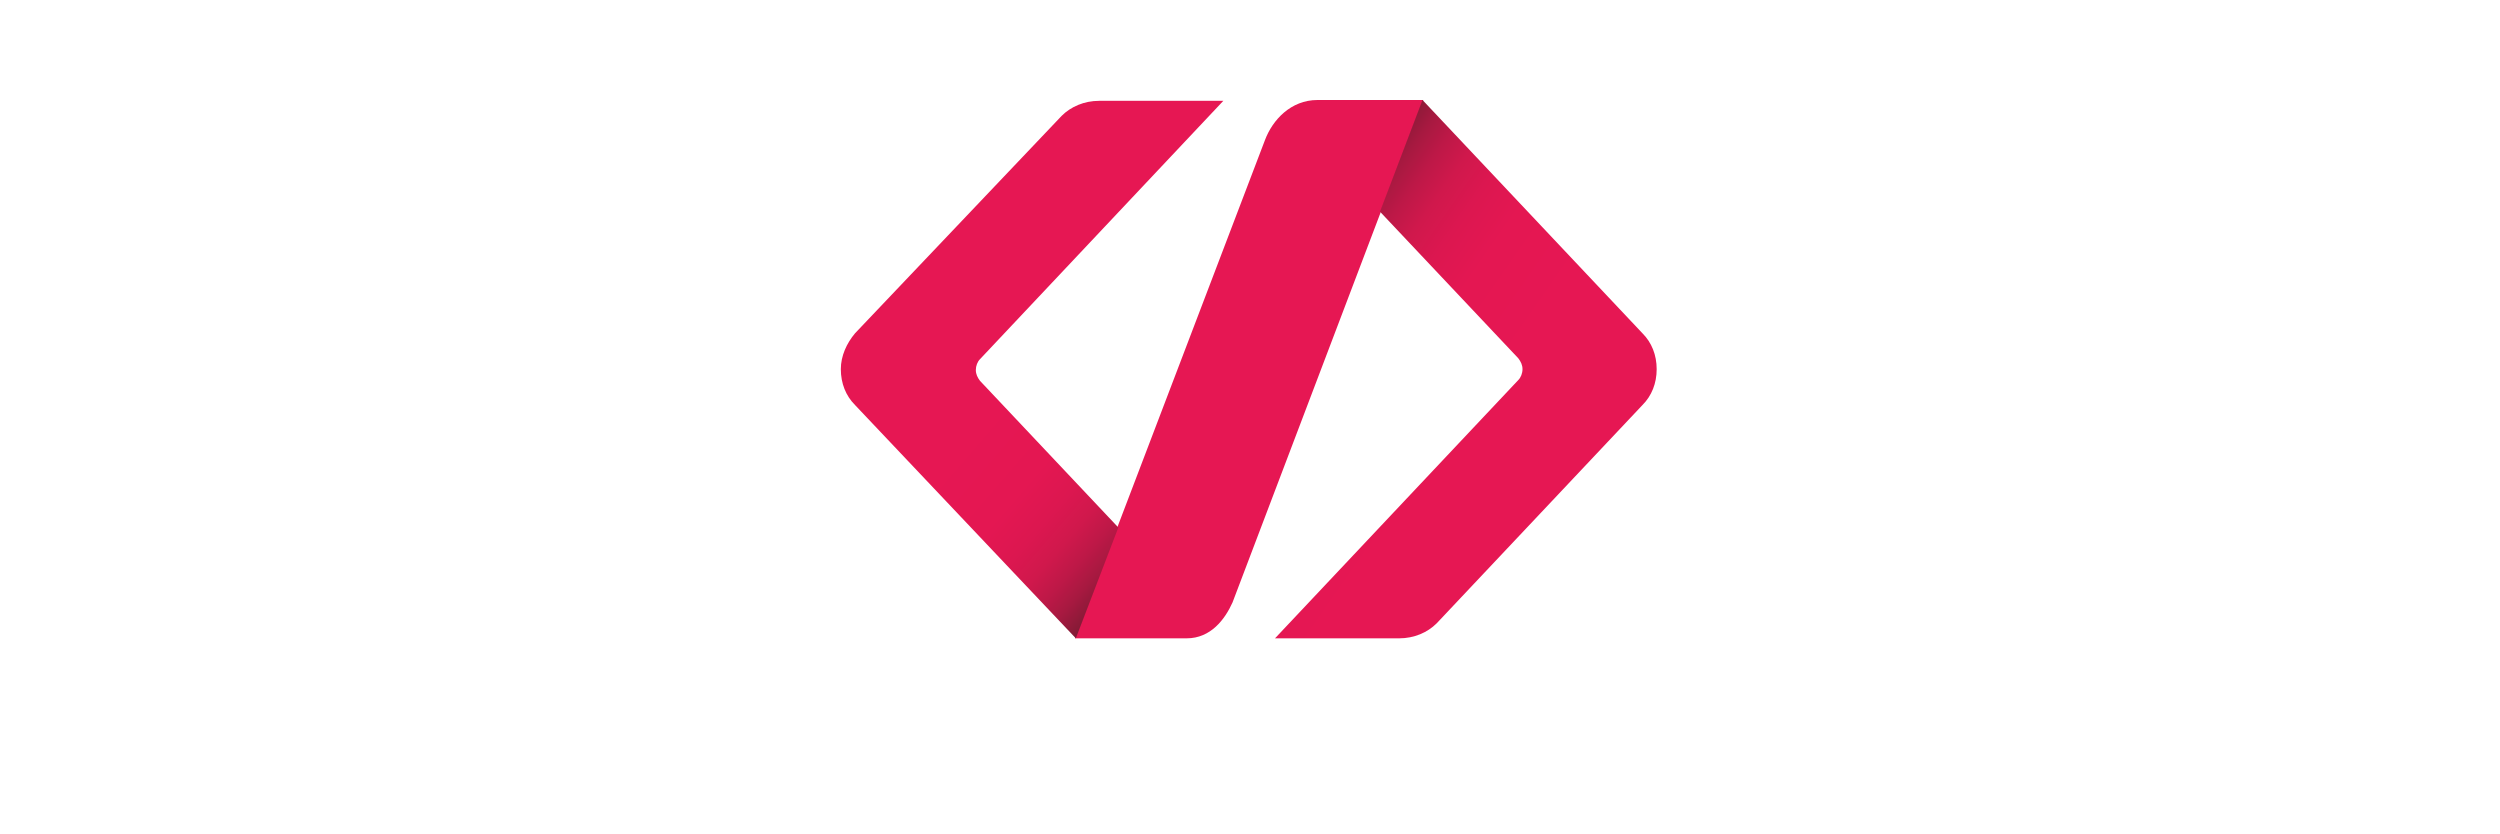
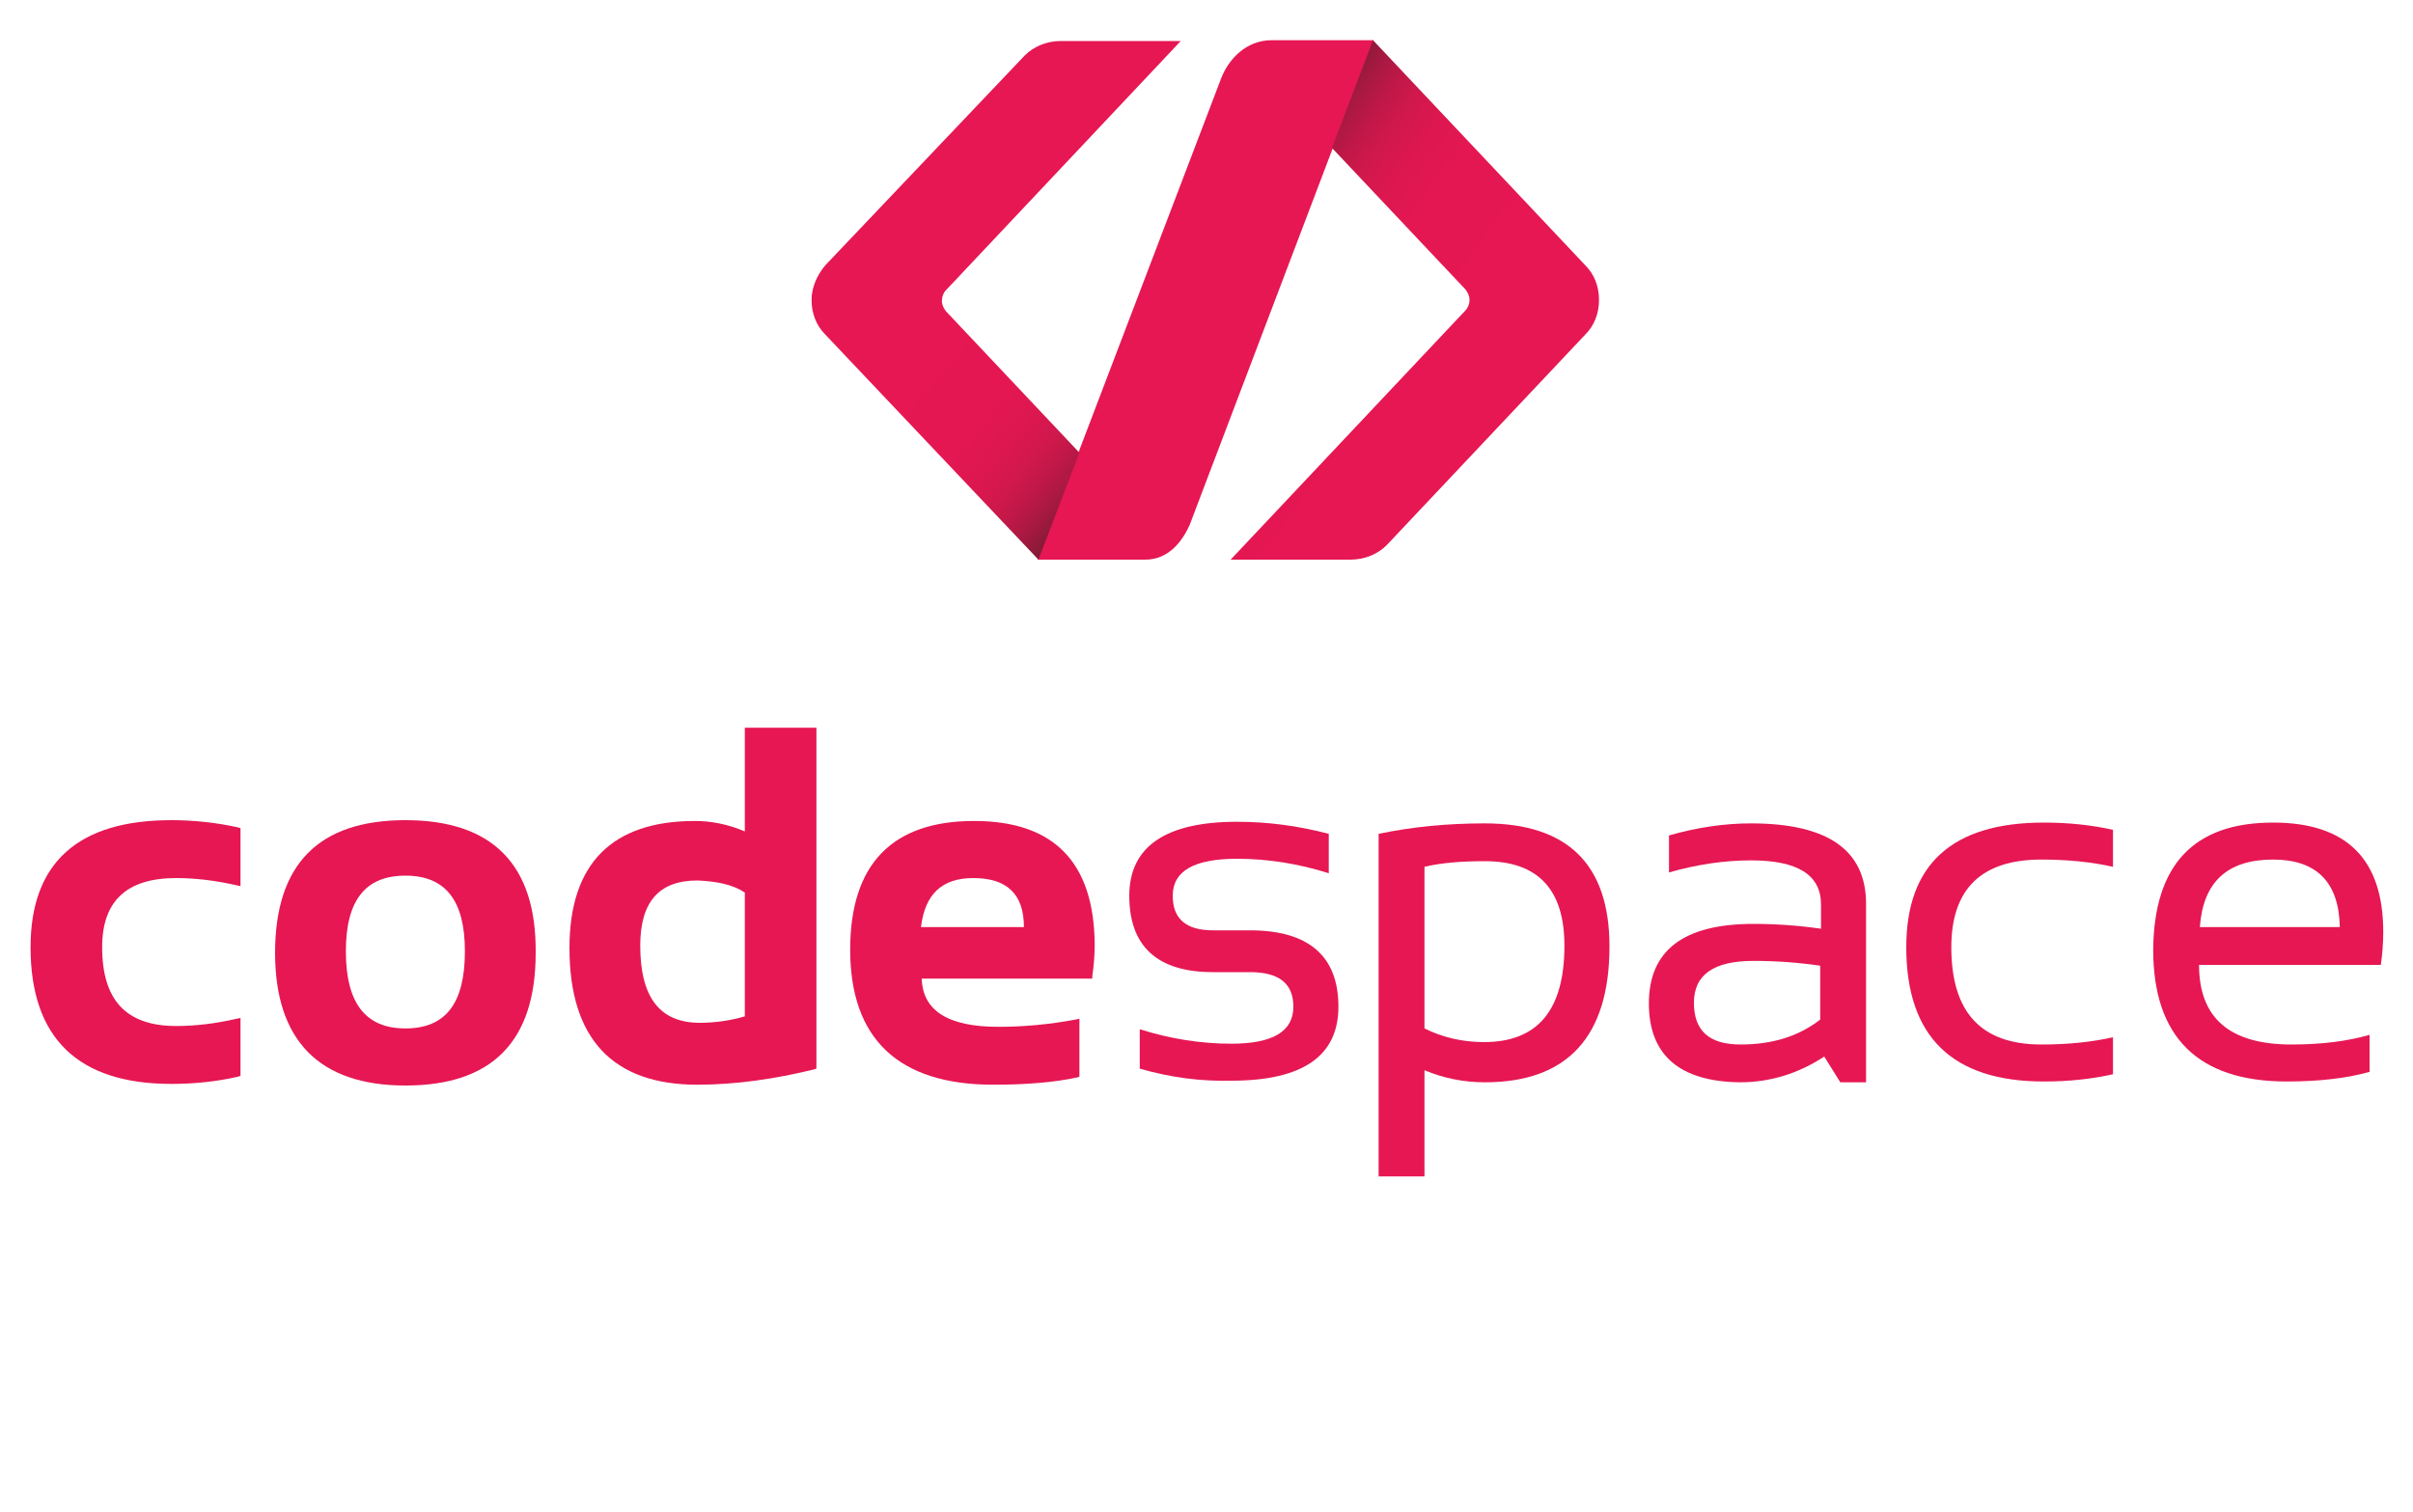
- <svg xmlns="http://www.w3.org/2000/svg" version="1.1" id="Capa_1" x="0px" y="0px" viewBox="0 0 300 100" style="enable-background:new 0 7 300 100;" xml:space="preserve">
+ <svg xmlns="http://www.w3.org/2000/svg" version="1.1" id="Capa_1" x="0px" y="0px" viewBox="0 7 300 188" style="enable-background:new 0 7 300 188;" xml:space="preserve">
  <style type="text/css">
	.st0{fill:#E61753;}
	.st1{fill:url(#XMLID_2_);}
	.st2{fill:url(#XMLID_3_);}
</style>
  <g id="XMLID_783_">
    <path id="XMLID_786_" class="st0" d="M158.1,12c-3.2,0-5.4,2.4-6.3,4.8l-22.8,59.8c3.4,0,8.9,0,13.4,0c2.9,0,4.6-2.3,5.5-4.3   L170.8,12C167.4,12,162.5,12,158.1,12z" />
    <linearGradient id="XMLID_2_" gradientUnits="userSpaceOnUse" x1="152.444" y1="56.914" x2="128.738" y2="36.414">
      <stop offset="0" style="stop-color:#1D1E17" />
      <stop offset="4.538476e-02" style="stop-color:#3F1D21" />
      <stop offset="0.107" style="stop-color:#661B2D" />
      <stop offset="0.175" style="stop-color:#891A37" />
      <stop offset="0.25" style="stop-color:#A61940" />
      <stop offset="0.332" style="stop-color:#BD1847" />
      <stop offset="0.425" style="stop-color:#D0184C" />
      <stop offset="0.536" style="stop-color:#DC1750" />
      <stop offset="0.682" style="stop-color:#E41752" />
      <stop offset="1" style="stop-color:#E61753" />
    </linearGradient>
    <path id="XMLID_785_" class="st1" d="M129.1,76.6l5.1-13.3l-16.6-17.6l0,0c-0.3-0.4-0.5-0.8-0.5-1.3c0-0.5,0.2-1,0.5-1.3l0,0   l29.2-31h-14.9c-1.8,0-3.4,0.7-4.5,1.8L102.6,40l0,0c-1,1.2-1.7,2.7-1.7,4.3c0,1.7,0.6,3.2,1.7,4.3l0,0L129.1,76.6h0.1   C129.1,76.6,129.1,76.6,129.1,76.6z" />
    <linearGradient id="XMLID_3_" gradientUnits="userSpaceOnUse" x1="147.371" y1="34.203" x2="175.628" y2="53.878">
      <stop offset="0" style="stop-color:#1D1E17" />
      <stop offset="4.538476e-02" style="stop-color:#3F1D21" />
      <stop offset="0.107" style="stop-color:#661B2D" />
      <stop offset="0.175" style="stop-color:#891A37" />
      <stop offset="0.25" style="stop-color:#A61940" />
      <stop offset="0.332" style="stop-color:#BD1847" />
      <stop offset="0.425" style="stop-color:#D0184C" />
      <stop offset="0.536" style="stop-color:#DC1750" />
      <stop offset="0.682" style="stop-color:#E41752" />
      <stop offset="1" style="stop-color:#E61753" />
    </linearGradient>
    <path id="XMLID_784_" class="st2" d="M198.8,44.3c0-1.7-0.6-3.2-1.7-4.3l0,0l-26.4-28l0,0c0,0,0,0,0,0l-5.1,13.4L182.2,43l0,0   c0.3,0.4,0.5,0.8,0.5,1.3c0,0.5-0.2,1-0.5,1.3l0,0l-29.2,31h14.9c1.8,0,3.4-0.7,4.5-1.8h0l24.7-26.2l0,0   C198.2,47.5,198.8,46,198.8,44.3z" />
  </g>
+   <path id="XMLID_1287_" class="st0" d="M141.7,139.9V135c3.8,1.2,7.6,1.8,11.4,1.8c5.1,0,7.7-1.5,7.7-4.6c0-2.9-1.8-4.3-5.4-4.3h-4.6  c-6.9,0-10.4-3.2-10.4-9.5c0-6.1,4.5-9.2,13.4-9.2c3.8,0,7.6,0.5,11.4,1.5v4.9c-3.8-1.2-7.6-1.8-11.4-1.8c-5.3,0-8,1.5-8,4.6  c0,2.9,1.7,4.3,5,4.3h4.6c7.3,0,11,3.2,11,9.5c0,6.1-4.4,9.2-13.3,9.2C149.3,141.5,145.5,141,141.7,139.9z" />
+   <path id="XMLID_1284_" class="st0" d="M171.4,110.7c4.3-0.9,8.7-1.3,13.2-1.3c10.3,0,15.5,5.1,15.5,15.3c0,11.2-5.2,16.9-15.5,16.9  c-2.6,0-5.1-0.5-7.5-1.5v13.2h-5.7V110.7z M177.1,134.9c2.2,1.1,4.7,1.7,7.4,1.7c6.7,0,10-4,10-12c0-7-3.3-10.5-9.9-10.5  c-2.9,0-5.4,0.2-7.5,0.7V134.9z" />
+   <path id="XMLID_1281_" class="st0" d="M205,131.8c0-6.6,4.3-9.9,13-9.9c2.8,0,5.6,0.2,8.4,0.6v-3c0-3.7-2.9-5.5-8.7-5.5  c-3.3,0-6.7,0.5-10.2,1.5v-4.6c3.5-1,6.9-1.5,10.2-1.5c9.5,0,14.3,3.3,14.3,10v22.2h-3.2l-2-3.2c-3.2,2.1-6.7,3.2-10.5,3.2  C208.8,141.5,205,138.2,205,131.8z M218,126.5c-4.9,0-7.4,1.7-7.4,5.2c0,3.5,1.9,5.2,5.8,5.2c3.9,0,7.2-1,9.9-3.1v-6.7  C223.6,126.7,220.8,126.5,218,126.5z" />
+   <path id="XMLID_1024_" class="st0" d="M262.7,140.6c-2.7,0.6-5.5,0.9-8.6,0.9c-11.4,0-17.1-5.6-17.1-16.7c0-10.3,5.7-15.5,17.1-15.5  c3.1,0,5.9,0.3,8.6,0.9v4.6c-2.7-0.6-5.6-0.9-8.9-0.9c-7.4,0-11.2,3.6-11.2,10.9c0,8.1,3.7,12.1,11.2,12.1c3.3,0,6.2-0.3,8.9-0.9  V140.6z" />
+   <path id="XMLID_782_" class="st0" d="M282.6,109.3c9.1,0,13.7,4.5,13.7,13.6c0,1.3-0.1,2.7-0.3,4.1h-22.6c0,6.6,3.8,9.9,11.5,9.9  c3.7,0,6.9-0.4,9.7-1.2v4.6c-2.8,0.8-6.3,1.2-10.3,1.2c-11,0-16.6-5.5-16.6-16.4C267.8,114.6,272.7,109.3,282.6,109.3z M273.5,122.3  h17.4c-0.1-5.6-2.9-8.4-8.3-8.4C276.9,113.9,273.9,116.7,273.5,122.3z" />
+   <path id="XMLID_781_" class="st0" d="M21.9,116.2c2.4,0,4.9,0.3,7.5,0.9l0.5,0.1v-7.2l-0.3-0.1c-2.7-0.6-5.5-0.9-8.3-0.9  c-11.6,0-17.5,5.3-17.5,15.8c0,11.3,5.9,17,17.5,17c2.9,0,5.7-0.3,8.3-0.9l0.3-0.1v-7.2l-0.5,0.1c-2.6,0.6-5.1,0.9-7.5,0.9  c-6.2,0-9.2-3.2-9.2-9.8C12.7,119.1,15.7,116.2,21.9,116.2z" />
+   <path id="XMLID_778_" class="st0" d="M50.4,109c-10.8,0-16.2,5.5-16.2,16.5v0c0,10.9,5.5,16.5,16.2,16.5c10.8,0,16.2-5.5,16.2-16.5  C66.7,114.5,61.2,109,50.4,109z M57.8,125.3c0,6.5-2.4,9.6-7.4,9.6s-7.4-3.2-7.4-9.6c0-6.3,2.4-9.4,7.4-9.4S57.8,119,57.8,125.3z" />
+   <path id="XMLID_775_" class="st0" d="M92.6,97.5v12.9c-2.1-0.9-4.2-1.3-6.2-1.3c-10.3,0-15.6,5.3-15.6,15.8c0,11.3,5.4,17,15.9,17  c4.7,0,9.6-0.7,14.5-1.9l0.3-0.1V97.5H92.6z M92.6,118v15.4c-1.7,0.5-3.6,0.8-5.6,0.8c-5,0-7.4-3.2-7.4-9.6c0-5.4,2.3-8.1,7.1-8.1  C89.1,116.6,91.1,117,92.6,118z" />
+   <path id="XMLID_606_" class="st0" d="M121.1,109.1c-10.2,0-15.4,5.4-15.4,16c0,11.1,6,16.8,17.8,16.8c4.1,0,7.6-0.3,10.4-0.9  l0.3-0.1v-7.2l-0.5,0.1c-3.2,0.6-6.4,0.9-9.6,0.9c-6.2,0-9.4-2-9.5-6h21.2l0-0.3c0.2-1.3,0.3-2.7,0.3-4  C136,114.2,131,109.1,121.1,109.1z M114.5,122.3c0.5-4.1,2.6-6.1,6.5-6.1c4.2,0,6.3,2,6.3,6.1H114.5z" />
</svg>
